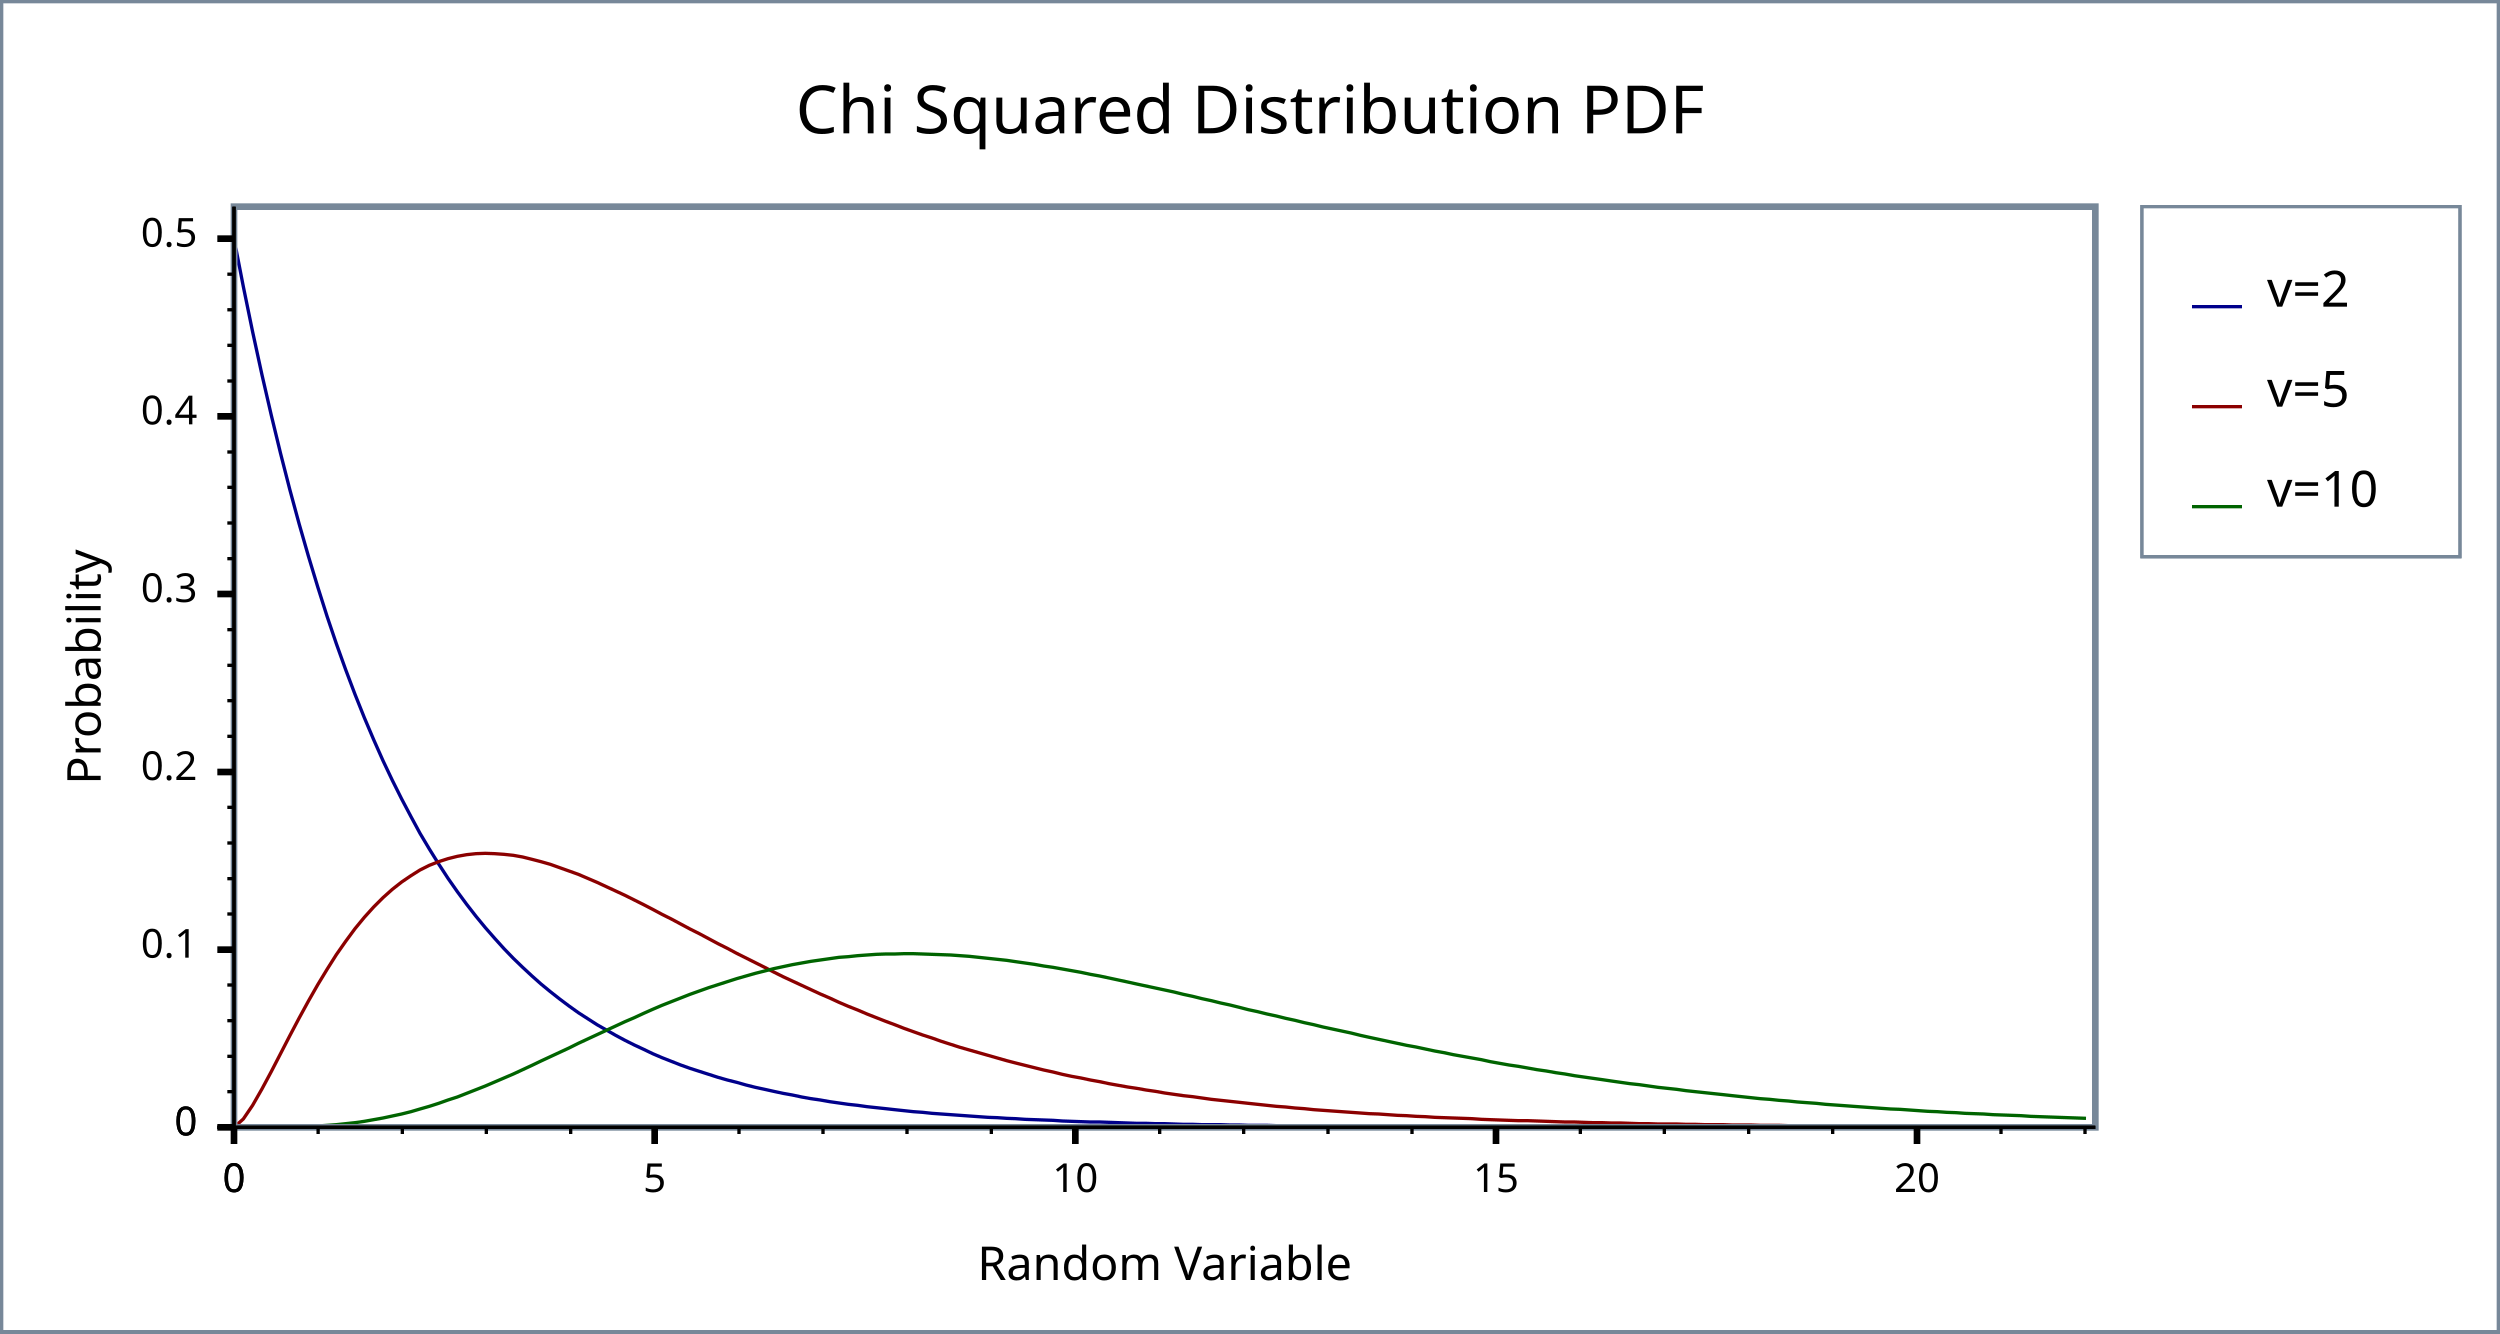
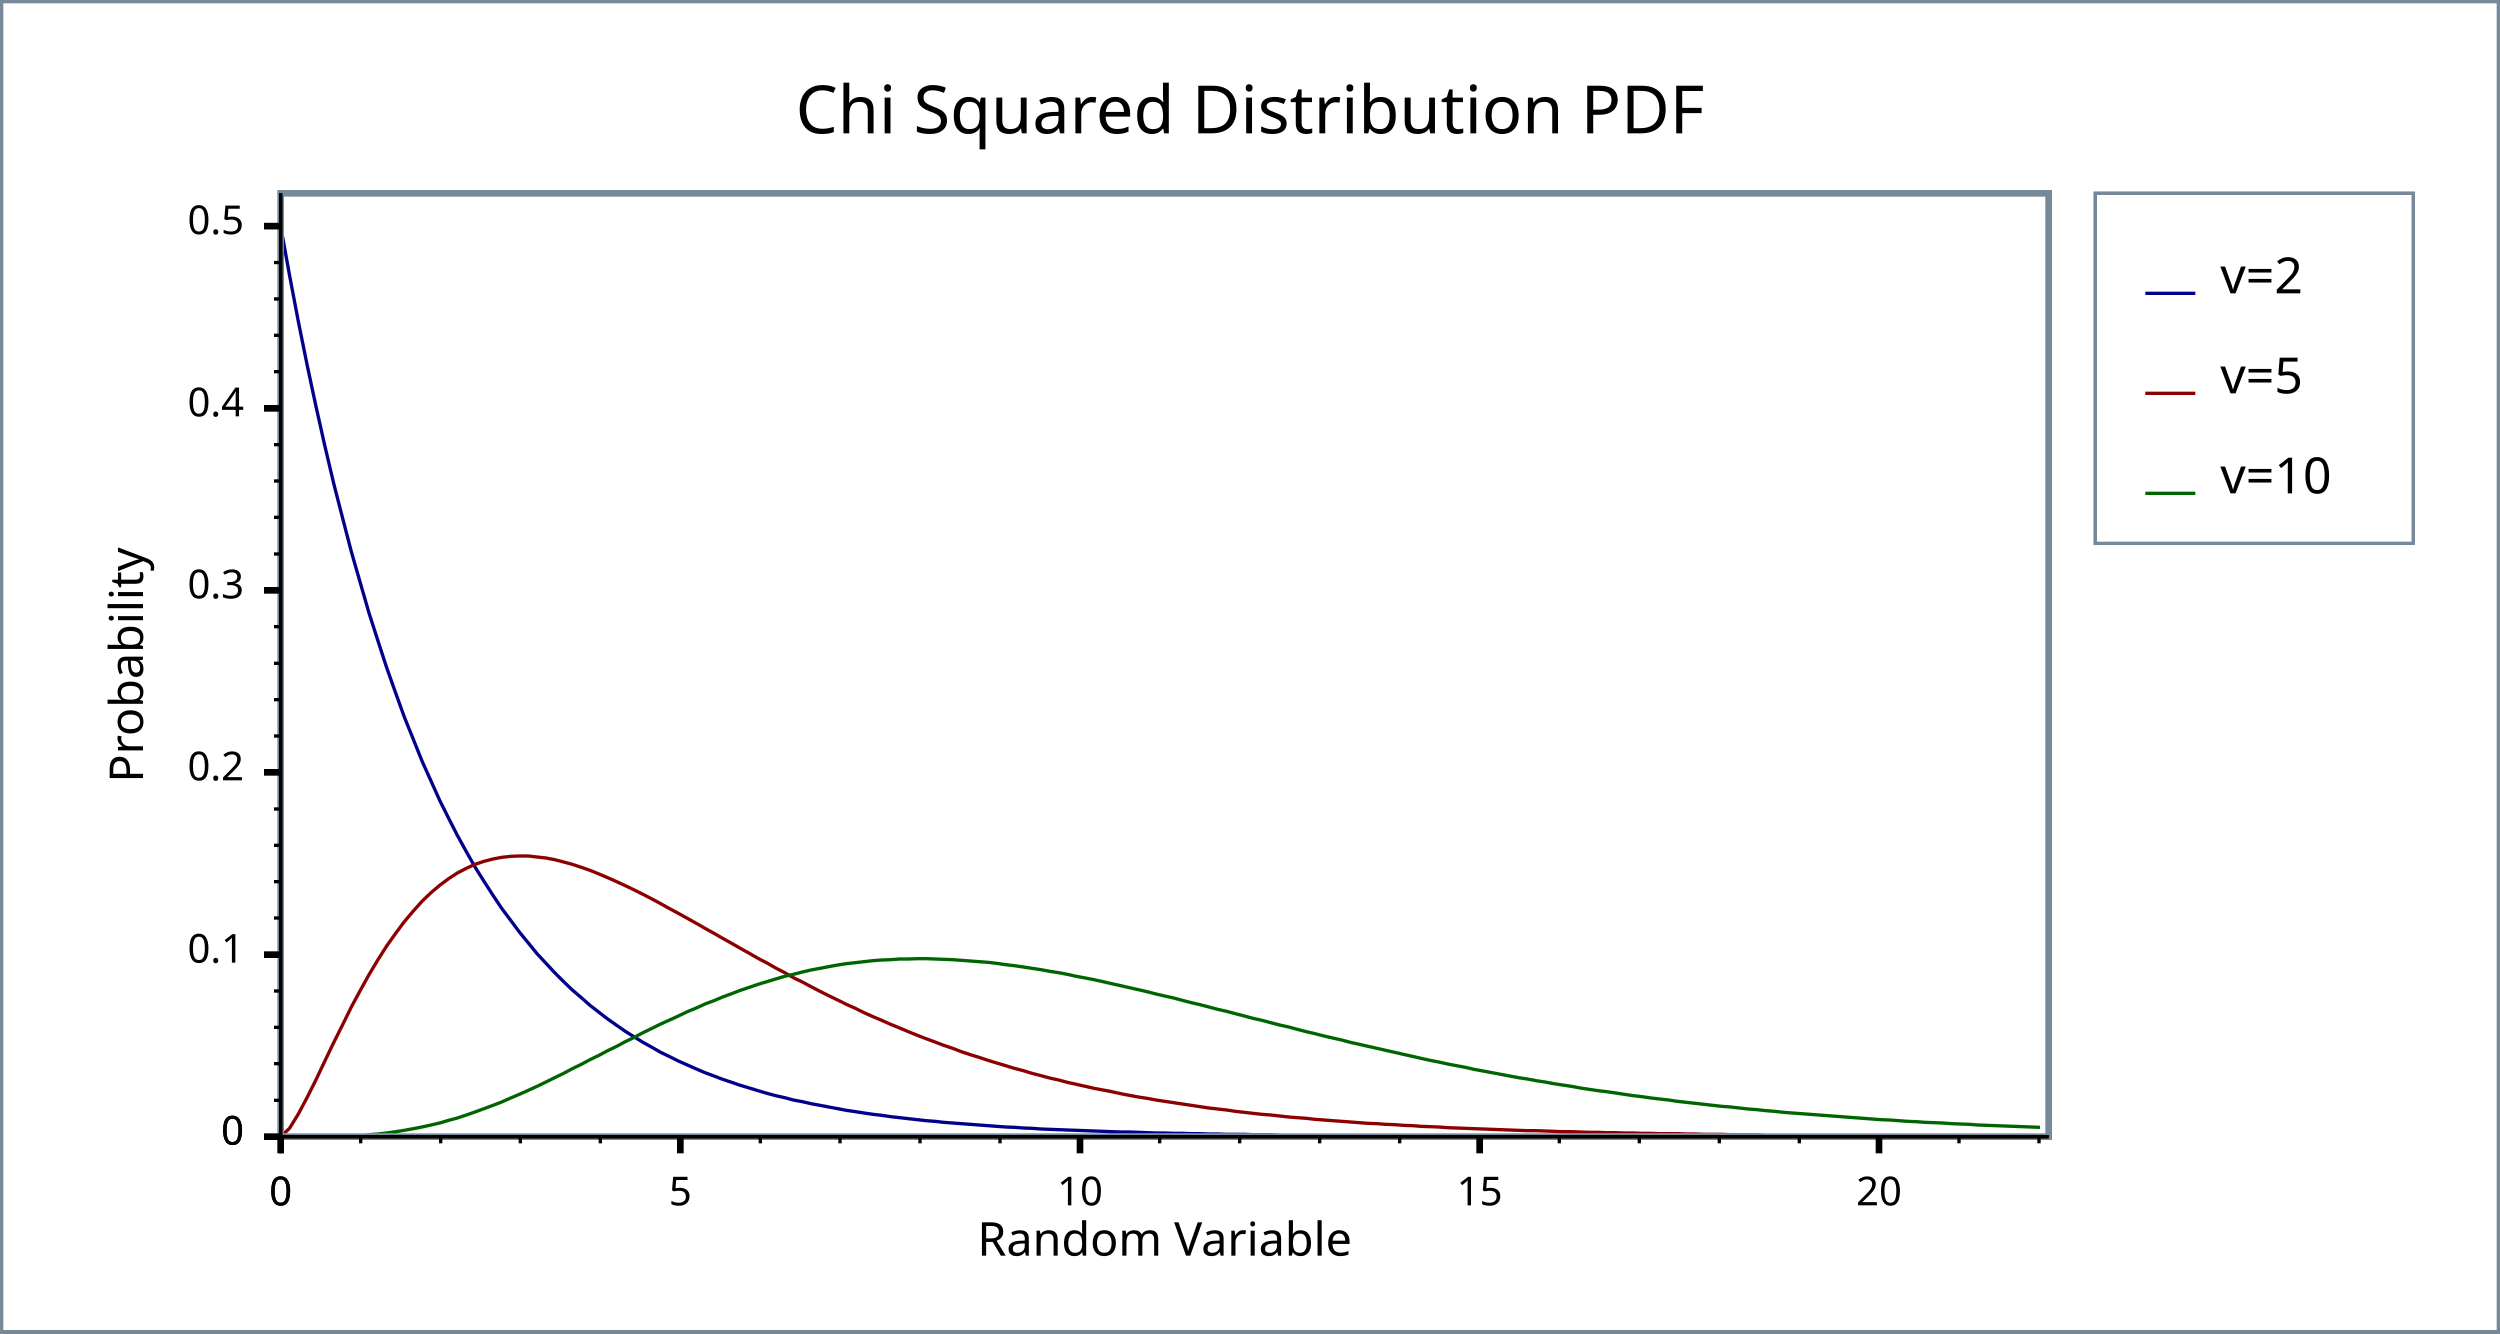
<svg xmlns="http://www.w3.org/2000/svg" width="750" height="400" version="1.1">
  <clipPath id="plot_window">
-     <rect x="71.2" y="63" width="556.4" height="274.2" />
+     <rect x="85.2" y="59" width="528.4" height="281" />
  </clipPath>
  <g id="imageBackground" stroke="rgb(119,136,153)" fill="rgb(255,255,255)" stroke-width="2">
    <rect x="0" y="0" width="750" height="400" />
  </g>
  <g id="plotBackground" stroke="rgb(119,136,153)" fill="rgb(255,255,255)" stroke-width="2">
-     <rect x="70.2" y="62" width="558.4" height="276.2" />
+     <rect x="84.2" y="58" width="530.4" height="283" />
  </g>
  <g id="yMinorGrid" stroke="rgb(200,220,255)" stroke-width="0.5" />
  <g id="yMajorGrid" stroke="rgb(200,220,255)" stroke-width="1" />
  <g id="xMinorGrid" stroke="rgb(200,220,255)" stroke-width="0.5" />
  <g id="xMajorGrid" stroke="rgb(200,220,255)" stroke-width="1" />
  <g id="yAxis" stroke="rgb(0,0,0)" stroke-width="1">
-     <line x1="70.2" y1="62" x2="70.2" y2="343.2" />
-     <line x1="70.2" y1="62" x2="70.2" y2="338.2" />
+     <line x1="84.2" y1="58" x2="84.2" y2="346" />
+     <line x1="84.2" y1="58" x2="84.2" y2="341" />
  </g>
  <g id="xAxis" stroke="rgb(0,0,0)" stroke-width="1">
-     <line x1="65.2" y1="338.2" x2="628.6" y2="338.2" />
-     <line x1="65.2" y1="338.2" x2="628.6" y2="338.2" />
+     <line x1="79.2" y1="341" x2="614.6" y2="341" />
+     <line x1="79.2" y1="341" x2="614.6" y2="341" />
  </g>
  <g id="yMinorTicks" stroke="rgb(0,0,0)" stroke-width="1">
-     <path d="M68.2,327.5 L70.2,327.5 M68.2,316.9 L70.2,316.9 M68.2,306.2 L70.2,306.2 M68.2,295.5 L70.2,295.5 M68.2,274.2 L70.2,274.2 M68.2,263.6 L70.2,263.6 M68.2,252.9 L70.2,252.9 M68.2,242.2 L70.2,242.2 M68.2,220.9 L70.2,220.9 M68.2,210.2 L70.2,210.2 M68.2,199.6 L70.2,199.6 M68.2,188.9 L70.2,188.9 M68.2,167.6 L70.2,167.6 M68.2,156.9 L70.2,156.9 M68.2,146.2 L70.2,146.2 M68.2,135.6 L70.2,135.6 M68.2,114.3 L70.2,114.3 M68.2,103.6 L70.2,103.6 M68.2,92.93 L70.2,92.93 M68.2,82.26 L70.2,82.26 M68.2,338.2 L70.2,338.2 " fill="none" />
+     <path d="M82.2,330.1 L84.2,330.1 M82.2,319.1 L84.2,319.1 M82.2,308.2 L84.2,308.2 M82.2,297.3 L84.2,297.3 M82.2,275.4 L84.2,275.4 M82.2,264.5 L84.2,264.5 M82.2,253.6 L84.2,253.6 M82.2,242.7 L84.2,242.7 M82.2,220.8 L84.2,220.8 M82.2,209.9 L84.2,209.9 M82.2,199 L84.2,199 M82.2,188 L84.2,188 M82.2,166.2 L84.2,166.2 M82.2,155.2 L84.2,155.2 M82.2,144.3 L84.2,144.3 M82.2,133.4 L84.2,133.4 M82.2,111.5 L84.2,111.5 M82.2,100.6 L84.2,100.6 M82.2,89.69 L84.2,89.69 M82.2,78.76 L84.2,78.76 M82.2,341 L84.2,341 " fill="none" />
  </g>
  <g id="xMinorTicks" stroke="rgb(0,0,0)" stroke-width="1">
-     <path d="M95.44,338.2 L95.44,340.2 M120.7,338.2 L120.7,340.2 M145.9,338.2 L145.9,340.2 M171.2,338.2 L171.2,340.2 M221.7,338.2 L221.7,340.2 M246.9,338.2 L246.9,340.2 M272.1,338.2 L272.1,340.2 M297.4,338.2 L297.4,340.2 M347.9,338.2 L347.9,340.2 M373.1,338.2 L373.1,340.2 M398.4,338.2 L398.4,340.2 M423.6,338.2 L423.6,340.2 M474.1,338.2 L474.1,340.2 M499.3,338.2 L499.3,340.2 M524.6,338.2 L524.6,340.2 M549.8,338.2 L549.8,340.2 M600.3,338.2 L600.3,340.2 M625.5,338.2 L625.5,340.2 " fill="none" />
+     <path d="M108.2,341 L108.2,343 M132.2,341 L132.2,343 M156.1,341 L156.1,343 M180.1,341 L180.1,343 M228.1,341 L228.1,343 M252,341 L252,343 M276,341 L276,343 M300,341 L300,343 M347.9,341 L347.9,343 M371.9,341 L371.9,343 M395.9,341 L395.9,343 M419.9,341 L419.9,343 M467.8,341 L467.8,343 M491.8,341 L491.8,343 M515.8,341 L515.8,343 M539.8,341 L539.8,343 M587.7,341 L587.7,343 M611.7,341 L611.7,343 " fill="none" />
  </g>
  <g id="yMajorTicks" stroke="rgb(0,0,0)" stroke-width="2">
-     <path d="M65.2,338.2 L70.2,338.2 M65.2,284.9 L70.2,284.9 M65.2,231.6 L70.2,231.6 M65.2,178.2 L70.2,178.2 M65.2,124.9 L70.2,124.9 M65.2,71.6 L70.2,71.6 M65.2,338.2 L70.2,338.2 " fill="none" />
+     <path d="M79.2,341 L84.2,341 M79.2,286.4 L84.2,286.4 M79.2,231.7 L84.2,231.7 M79.2,177.1 L84.2,177.1 M79.2,122.5 L84.2,122.5 M79.2,67.84 L84.2,67.84 M79.2,341 L84.2,341 " fill="none" />
  </g>
  <g id="xMajorTicks" stroke="rgb(0,0,0)" stroke-width="2">
-     <path d="M70.2,338.2 L70.2,343.2 M196.4,338.2 L196.4,343.2 M322.6,338.2 L322.6,343.2 M448.8,338.2 L448.8,343.2 M575.1,338.2 L575.1,343.2 M70.2,338.2 L70.2,343.2 " fill="none" />
+     <path d="M84.2,341 L84.2,346 M204.1,341 L204.1,346 M324,341 L324,346 M443.9,341 L443.9,346 M563.7,341 L563.7,346 M84.2,341 L84.2,346 " fill="none" />
  </g>
-   <g id="plotLabels">
-     <text x="70.2" y="357.6" text-anchor="middle" font-size="12" font-family="Verdana">0</text>
-     <text x="196.4" y="357.6" text-anchor="middle" font-size="12" font-family="Verdana">5</text>
-     <text x="322.6" y="357.6" text-anchor="middle" font-size="12" font-family="Verdana">10</text>
-     <text x="448.8" y="357.6" text-anchor="middle" font-size="12" font-family="Verdana">15</text>
-     <text x="575.1" y="357.6" text-anchor="middle" font-size="12" font-family="Verdana">20</text>
-     <text x="70.2" y="357.6" text-anchor="middle" font-size="12" font-family="Verdana">0</text>
-     <text x="59.2" y="340.6" text-anchor="end" font-size="12" font-family="Verdana">0</text>
-     <text x="59.2" y="287.3" text-anchor="end" font-size="12" font-family="Verdana">0.1</text>
-     <text x="59.2" y="234" text-anchor="end" font-size="12" font-family="Verdana">0.2</text>
-     <text x="59.2" y="180.6" text-anchor="end" font-size="12" font-family="Verdana">0.3</text>
-     <text x="59.2" y="127.3" text-anchor="end" font-size="12" font-family="Verdana">0.4</text>
-     <text x="59.2" y="74" text-anchor="end" font-size="12" font-family="Verdana">0.5</text>
-     <text x="59.2" y="340.6" text-anchor="end" font-size="12" font-family="Verdana">0</text>
+   <g id="xTicksValues">
+     <text x="84.2" y="361.6" text-anchor="middle" font-size="12" font-family="Verdana">0</text>
+     <text x="204.1" y="361.6" text-anchor="middle" font-size="12" font-family="Verdana">5</text>
+     <text x="324" y="361.6" text-anchor="middle" font-size="12" font-family="Verdana">10</text>
+     <text x="443.9" y="361.6" text-anchor="middle" font-size="12" font-family="Verdana">15</text>
+     <text x="563.7" y="361.6" text-anchor="middle" font-size="12" font-family="Verdana">20</text>
+     <text x="84.2" y="361.6" text-anchor="middle" font-size="12" font-family="Verdana">0</text>
+   </g>
+   <g id="yTicksValues">
+     <text x="73.2" y="343.4" text-anchor="end" font-size="12" font-family="Verdana">0</text>
+     <text x="73.2" y="288.8" text-anchor="end" font-size="12" font-family="Verdana">0.1</text>
+     <text x="73.2" y="234.1" text-anchor="end" font-size="12" font-family="Verdana">0.2</text>
+     <text x="73.2" y="179.5" text-anchor="end" font-size="12" font-family="Verdana">0.3</text>
+     <text x="73.2" y="124.9" text-anchor="end" font-size="12" font-family="Verdana">0.4</text>
+     <text x="73.2" y="70.24" text-anchor="end" font-size="12" font-family="Verdana">0.5</text>
+     <text x="73.2" y="343.4" text-anchor="end" font-size="12" font-family="Verdana">0</text>
  </g>
  <g id="yLabel">
-     <text x="30.2" y="200.1" text-anchor="middle" transform="rotate(-90 30.2 200.1 )" font-size="14" font-family="Verdana">Probability</text>
+     <text x="42.9" y="199.5" text-anchor="middle" transform="rotate(-90 42.9 199.5 )" font-size="14" font-family="Verdana">Probability</text>
  </g>
  <g id="xLabel">
-     <text x="349.4" y="384" text-anchor="middle" font-size="14" font-family="Verdana">Random Variable</text>
+     <text x="349.4" y="376.7" text-anchor="middle" font-size="14" font-family="Verdana">Random Variable</text>
  </g>
  <g id="plotLines" stroke-width="2">
    <g clip-path="url(#plot_window)" stroke="rgb(0,0,139)" stroke-width="1">
-       <path d="M70.2,71.6 L72.99,85.94 L75.78,99.52 L78.58,112.4 L81.37,124.5 L84.16,136 L86.95,146.9 L89.75,157.2 L92.54,166.9 L95.33,176.1 L98.12,184.9 L100.9,193.1 L103.7,200.9 L106.5,208.3 L109.3,215.3 L112.1,221.9 L114.9,228.2 L117.7,234.1 L120.5,239.7 L123.3,245 L126,250 L128.8,254.7 L131.6,259.2 L134.4,263.5 L137.2,267.5 L140,271.3 L142.8,274.9 L145.6,278.3 L148.4,281.5 L151.2,284.6 L154,287.5 L156.8,290.2 L159.6,292.8 L162.3,295.2 L165.1,297.5 L167.9,299.7 L170.7,301.8 L173.5,303.8 L176.3,305.6 L179.1,307.4 L181.9,309 L184.7,310.6 L187.5,312.1 L190.3,313.5 L193.1,314.8 L195.8,316.1 L198.6,317.3 L201.4,318.4 L204.2,319.5 L207,320.5 L209.8,321.4 L212.6,322.3 L215.4,323.2 L218.2,324 L221,324.7 L223.8,325.5 L226.6,326.2 L229.4,326.8 L232.1,327.4 L234.9,328 L237.7,328.5 L240.5,329.1 L243.3,329.6 L246.1,330 L248.9,330.5 L251.7,330.9 L254.5,331.3 L257.3,331.6 L260.1,332 L262.9,332.3 L265.7,332.6 L268.4,332.9 L271.2,333.2 L274,333.5 L276.8,333.7 L279.6,334 L282.4,334.2 L285.2,334.4 L288,334.6 L290.8,334.8 L293.6,335 L296.4,335.2 L299.2,335.3 L302,335.5 L304.7,335.6 L307.5,335.8 L310.3,335.9 L313.1,336 L315.9,336.1 L318.7,336.3 L321.5,336.4 L324.3,336.5 L327.1,336.6 L329.9,336.6 L332.7,336.7 L335.5,336.8 L338.3,336.9 L341,337 L343.8,337 L346.6,337.1 L349.4,337.1 L352.2,337.2 L355,337.3 L357.8,337.3 L360.6,337.4 L363.4,337.4 L366.2,337.4 L369,337.5 L371.8,337.5 L374.5,337.6 L377.3,337.6 L380.1,337.6 L382.9,337.7 L385.7,337.7 L388.5,337.7 L391.3,337.7 L394.1,337.8 L396.9,337.8 L399.7,337.8 L402.5,337.8 L405.3,337.9 L408.1,337.9 L410.8,337.9 L413.6,337.9 L416.4,337.9 L419.2,337.9 L422,337.9 L424.8,338 L427.6,338 L430.4,338 L433.2,338 L436,338 L438.8,338 L441.6,338 L444.4,338 L447.1,338 L449.9,338.1 L452.7,338.1 L455.5,338.1 L458.3,338.1 L461.1,338.1 L463.9,338.1 L466.7,338.1 L469.5,338.1 L472.3,338.1 L475.1,338.1 L477.9,338.1 L480.7,338.1 L483.4,338.1 L486.2,338.1 L489,338.1 L491.8,338.1 L494.6,338.1 L497.4,338.1 L500.2,338.1 L503,338.1 L505.8,338.2 L508.6,338.2 L511.4,338.2 L514.2,338.2 L517,338.2 L519.7,338.2 L522.5,338.2 L525.3,338.2 L528.1,338.2 L530.9,338.2 L533.7,338.2 L536.5,338.2 L539.3,338.2 L542.1,338.2 L544.9,338.2 L547.7,338.2 L550.5,338.2 L553.3,338.2 L556,338.2 L558.8,338.2 L561.6,338.2 L564.4,338.2 L567.2,338.2 L570,338.2 L572.8,338.2 L575.6,338.2 L578.4,338.2 L581.2,338.2 L584,338.2 L586.8,338.2 L589.5,338.2 L592.3,338.2 L595.1,338.2 L597.9,338.2 L600.7,338.2 L603.5,338.2 L606.3,338.2 L609.1,338.2 L611.9,338.2 L614.7,338.2 L617.5,338.2 L620.3,338.2 L623.1,338.2 L625.8,338.2 " fill="none" />
+       <path d="M84.2,67.84 L86.85,82.53 L89.5,96.44 L92.16,109.6 L94.81,122 L97.46,133.8 L100.1,145 L102.8,155.5 L105.4,165.5 L108.1,174.9 L110.7,183.9 L113.4,192.3 L116,200.3 L118.7,207.9 L121.3,215.1 L124,221.8 L126.6,228.3 L129.3,234.3 L131.9,240.1 L134.6,245.5 L137.2,250.6 L139.9,255.5 L142.5,260.1 L145.2,264.4 L147.9,268.6 L150.5,272.5 L153.2,276.1 L155.8,279.6 L158.5,282.9 L161.1,286.1 L163.8,289 L166.4,291.8 L169.1,294.5 L171.7,297 L174.4,299.3 L177,301.6 L179.7,303.7 L182.3,305.7 L185,307.6 L187.6,309.4 L190.3,311.1 L192.9,312.7 L195.6,314.2 L198.2,315.7 L200.9,317 L203.5,318.3 L206.2,319.5 L208.9,320.7 L211.5,321.8 L214.2,322.8 L216.8,323.8 L219.5,324.7 L222.1,325.6 L224.8,326.4 L227.4,327.2 L230.1,328 L232.7,328.7 L235.4,329.3 L238,330 L240.7,330.5 L243.3,331.1 L246,331.6 L248.6,332.1 L251.3,332.6 L253.9,333.1 L256.6,333.5 L259.2,333.9 L261.9,334.3 L264.5,334.6 L267.2,335 L269.9,335.3 L272.5,335.6 L275.2,335.9 L277.8,336.2 L280.5,336.4 L283.1,336.7 L285.8,336.9 L288.4,337.1 L291.1,337.3 L293.7,337.5 L296.4,337.7 L299,337.9 L301.7,338.1 L304.3,338.2 L307,338.4 L309.6,338.5 L312.3,338.7 L314.9,338.8 L317.6,338.9 L320.2,339 L322.9,339.1 L325.6,339.2 L328.2,339.3 L330.9,339.4 L333.5,339.5 L336.2,339.6 L338.8,339.6 L341.5,339.7 L344.1,339.8 L346.8,339.9 L349.4,339.9 L352.1,340 L354.7,340 L357.4,340.1 L360,340.1 L362.7,340.2 L365.3,340.2 L368,340.3 L370.6,340.3 L373.3,340.3 L375.9,340.4 L378.6,340.4 L381.2,340.4 L383.9,340.5 L386.6,340.5 L389.2,340.5 L391.9,340.6 L394.5,340.6 L397.2,340.6 L399.8,340.6 L402.5,340.6 L405.1,340.7 L407.8,340.7 L410.4,340.7 L413.1,340.7 L415.7,340.7 L418.4,340.7 L421,340.8 L423.7,340.8 L426.3,340.8 L429,340.8 L431.6,340.8 L434.3,340.8 L436.9,340.8 L439.6,340.8 L442.2,340.8 L444.9,340.9 L447.6,340.9 L450.2,340.9 L452.9,340.9 L455.5,340.9 L458.2,340.9 L460.8,340.9 L463.5,340.9 L466.1,340.9 L468.8,340.9 L471.4,340.9 L474.1,340.9 L476.7,340.9 L479.4,340.9 L482,340.9 L484.7,340.9 L487.3,340.9 L490,340.9 L492.6,340.9 L495.3,340.9 L497.9,341 L500.6,341 L503.2,341 L505.9,341 L508.6,341 L511.2,341 L513.9,341 L516.5,341 L519.2,341 L521.8,341 L524.5,341 L527.1,341 L529.8,341 L532.4,341 L535.1,341 L537.7,341 L540.4,341 L543,341 L545.7,341 L548.3,341 L551,341 L553.6,341 L556.3,341 L558.9,341 L561.6,341 L564.2,341 L566.9,341 L569.6,341 L572.2,341 L574.9,341 L577.5,341 L580.2,341 L582.8,341 L585.5,341 L588.1,341 L590.8,341 L593.4,341 L596.1,341 L598.7,341 L601.4,341 L604,341 L606.7,341 L609.3,341 L612,341 " fill="none" />
    </g>
    <g clip-path="url(#plot_window)" stroke="rgb(139,0,0)" stroke-width="1">
-       <path d="M70.2,338.2 L72.99,335.7 L75.78,331.6 L78.58,326.7 L81.37,321.5 L84.16,316.1 L86.95,310.7 L89.75,305.4 L92.54,300.3 L95.33,295.4 L98.12,290.8 L100.9,286.4 L103.7,282.4 L106.5,278.6 L109.3,275.2 L112.1,272.1 L114.9,269.3 L117.7,266.8 L120.5,264.6 L123.3,262.7 L126,261 L128.8,259.6 L131.6,258.5 L134.4,257.6 L137.2,256.9 L140,256.4 L142.8,256.1 L145.6,256 L148.4,256.1 L151.2,256.3 L154,256.6 L156.8,257.1 L159.6,257.8 L162.3,258.5 L165.1,259.3 L167.9,260.3 L170.7,261.3 L173.5,262.3 L176.3,263.5 L179.1,264.7 L181.9,266 L184.7,267.3 L187.5,268.6 L190.3,270 L193.1,271.4 L195.8,272.8 L198.6,274.3 L201.4,275.7 L204.2,277.2 L207,278.7 L209.8,280.1 L212.6,281.6 L215.4,283.1 L218.2,284.5 L221,286 L223.8,287.4 L226.6,288.8 L229.4,290.2 L232.1,291.6 L234.9,293 L237.7,294.3 L240.5,295.6 L243.3,296.9 L246.1,298.2 L248.9,299.4 L251.7,300.7 L254.5,301.9 L257.3,303 L260.1,304.2 L262.9,305.3 L265.7,306.4 L268.4,307.4 L271.2,308.5 L274,309.5 L276.8,310.5 L279.6,311.4 L282.4,312.4 L285.2,313.3 L288,314.2 L290.8,315 L293.6,315.8 L296.4,316.6 L299.2,317.4 L302,318.2 L304.7,318.9 L307.5,319.6 L310.3,320.3 L313.1,321 L315.9,321.6 L318.7,322.3 L321.5,322.9 L324.3,323.4 L327.1,324 L329.9,324.5 L332.7,325.1 L335.5,325.6 L338.3,326.1 L341,326.5 L343.8,327 L346.6,327.4 L349.4,327.9 L352.2,328.3 L355,328.7 L357.8,329 L360.6,329.4 L363.4,329.8 L366.2,330.1 L369,330.4 L371.8,330.7 L374.5,331 L377.3,331.3 L380.1,331.6 L382.9,331.9 L385.7,332.1 L388.5,332.4 L391.3,332.6 L394.1,332.9 L396.9,333.1 L399.7,333.3 L402.5,333.5 L405.3,333.7 L408.1,333.9 L410.8,334.1 L413.6,334.2 L416.4,334.4 L419.2,334.6 L422,334.7 L424.8,334.9 L427.6,335 L430.4,335.2 L433.2,335.3 L436,335.4 L438.8,335.5 L441.6,335.6 L444.4,335.8 L447.1,335.9 L449.9,336 L452.7,336.1 L455.5,336.2 L458.3,336.2 L461.1,336.3 L463.9,336.4 L466.7,336.5 L469.5,336.6 L472.3,336.6 L475.1,336.7 L477.9,336.8 L480.7,336.8 L483.4,336.9 L486.2,336.9 L489,337 L491.8,337.1 L494.6,337.1 L497.4,337.2 L500.2,337.2 L503,337.2 L505.8,337.3 L508.6,337.3 L511.4,337.4 L514.2,337.4 L517,337.4 L519.7,337.5 L522.5,337.5 L525.3,337.5 L528.1,337.6 L530.9,337.6 L533.7,337.6 L536.5,337.7 L539.3,337.7 L542.1,337.7 L544.9,337.7 L547.7,337.7 L550.5,337.8 L553.3,337.8 L556,337.8 L558.8,337.8 L561.6,337.8 L564.4,337.9 L567.2,337.9 L570,337.9 L572.8,337.9 L575.6,337.9 L578.4,337.9 L581.2,337.9 L584,338 L586.8,338 L589.5,338 L592.3,338 L595.1,338 L597.9,338 L600.7,338 L603.5,338 L606.3,338 L609.1,338 L611.9,338 L614.7,338.1 L617.5,338.1 L620.3,338.1 L623.1,338.1 L625.8,338.1 " fill="none" />
+       <path d="M84.2,341 L86.85,338.5 L89.5,334.2 L92.16,329.2 L94.81,323.9 L97.46,318.3 L100.1,312.8 L102.8,307.4 L105.4,302.1 L108.1,297.1 L110.7,292.4 L113.4,287.9 L116,283.8 L118.7,280 L121.3,276.5 L124,273.3 L126.6,270.4 L129.3,267.8 L131.9,265.6 L134.6,263.6 L137.2,261.9 L139.9,260.5 L142.5,259.3 L145.2,258.4 L147.9,257.7 L150.5,257.2 L153.2,256.9 L155.8,256.8 L158.5,256.8 L161.1,257.1 L163.8,257.4 L166.4,257.9 L169.1,258.6 L171.7,259.3 L174.4,260.2 L177,261.1 L179.7,262.2 L182.3,263.3 L185,264.5 L187.6,265.7 L190.3,267 L192.9,268.3 L195.6,269.7 L198.2,271.1 L200.9,272.6 L203.5,274 L206.2,275.5 L208.9,277 L211.5,278.5 L214.2,280 L216.8,281.5 L219.5,283 L222.1,284.5 L224.8,286 L227.4,287.5 L230.1,288.9 L232.7,290.4 L235.4,291.8 L238,293.3 L240.7,294.6 L243.3,296 L246,297.4 L248.6,298.7 L251.3,300 L253.9,301.3 L256.6,302.5 L259.2,303.8 L261.9,305 L264.5,306.1 L267.2,307.3 L269.9,308.4 L272.5,309.5 L275.2,310.6 L277.8,311.6 L280.5,312.6 L283.1,313.6 L285.8,314.5 L288.4,315.5 L291.1,316.4 L293.7,317.2 L296.4,318.1 L299,318.9 L301.7,319.7 L304.3,320.5 L307,321.2 L309.6,322 L312.3,322.7 L314.9,323.4 L317.6,324 L320.2,324.7 L322.9,325.3 L325.6,325.9 L328.2,326.5 L330.9,327 L333.5,327.5 L336.2,328.1 L338.8,328.6 L341.5,329.1 L344.1,329.5 L346.8,330 L349.4,330.4 L352.1,330.8 L354.7,331.2 L357.4,331.6 L360,332 L362.7,332.4 L365.3,332.7 L368,333 L370.6,333.4 L373.3,333.7 L375.9,334 L378.6,334.3 L381.2,334.5 L383.9,334.8 L386.6,335.1 L389.2,335.3 L391.9,335.5 L394.5,335.8 L397.2,336 L399.8,336.2 L402.5,336.4 L405.1,336.6 L407.8,336.8 L410.4,337 L413.1,337.1 L415.7,337.3 L418.4,337.4 L421,337.6 L423.7,337.7 L426.3,337.9 L429,338 L431.6,338.1 L434.3,338.3 L436.9,338.4 L439.6,338.5 L442.2,338.6 L444.9,338.7 L447.6,338.8 L450.2,338.9 L452.9,339 L455.5,339.1 L458.2,339.2 L460.8,339.2 L463.5,339.3 L466.1,339.4 L468.8,339.5 L471.4,339.5 L474.1,339.6 L476.7,339.7 L479.4,339.7 L482,339.8 L484.7,339.8 L487.3,339.9 L490,339.9 L492.6,340 L495.3,340 L497.9,340.1 L500.6,340.1 L503.2,340.1 L505.9,340.2 L508.6,340.2 L511.2,340.3 L513.9,340.3 L516.5,340.3 L519.2,340.4 L521.8,340.4 L524.5,340.4 L527.1,340.4 L529.8,340.5 L532.4,340.5 L535.1,340.5 L537.7,340.5 L540.4,340.6 L543,340.6 L545.7,340.6 L548.3,340.6 L551,340.6 L553.6,340.6 L556.3,340.7 L558.9,340.7 L561.6,340.7 L564.2,340.7 L566.9,340.7 L569.6,340.7 L572.2,340.7 L574.9,340.8 L577.5,340.8 L580.2,340.8 L582.8,340.8 L585.5,340.8 L588.1,340.8 L590.8,340.8 L593.4,340.8 L596.1,340.8 L598.7,340.8 L601.4,340.8 L604,340.9 L606.7,340.9 L609.3,340.9 L612,340.9 " fill="none" />
    </g>
    <g clip-path="url(#plot_window)" stroke="rgb(0,100,0)" stroke-width="1">
-       <path d="M70.2,338.2 L72.99,338.2 L75.78,338.2 L78.58,338.2 L81.37,338.2 L84.16,338.2 L86.95,338.1 L89.75,338 L92.54,337.9 L95.33,337.8 L98.12,337.6 L100.9,337.4 L103.7,337.1 L106.5,336.8 L109.3,336.4 L112.1,335.9 L114.9,335.4 L117.7,334.8 L120.5,334.2 L123.3,333.5 L126,332.7 L128.8,331.9 L131.6,331 L134.4,330 L137.2,329.1 L140,328 L142.8,326.9 L145.6,325.8 L148.4,324.6 L151.2,323.4 L154,322.2 L156.8,320.9 L159.6,319.6 L162.3,318.3 L165.1,317 L167.9,315.7 L170.7,314.4 L173.5,313 L176.3,311.7 L179.1,310.4 L181.9,309.1 L184.7,307.8 L187.5,306.5 L190.3,305.3 L193.1,304 L195.8,302.8 L198.6,301.6 L201.4,300.5 L204.2,299.4 L207,298.3 L209.8,297.3 L212.6,296.3 L215.4,295.4 L218.2,294.5 L221,293.6 L223.8,292.8 L226.6,292 L229.4,291.3 L232.1,290.6 L234.9,290 L237.7,289.4 L240.5,288.9 L243.3,288.4 L246.1,288 L248.9,287.6 L251.7,287.2 L254.5,287 L257.3,286.7 L260.1,286.5 L262.9,286.3 L265.7,286.2 L268.4,286.2 L271.2,286.1 L274,286.1 L276.8,286.2 L279.6,286.3 L282.4,286.4 L285.2,286.5 L288,286.7 L290.8,286.9 L293.6,287.2 L296.4,287.5 L299.2,287.8 L302,288.1 L304.7,288.5 L307.5,288.9 L310.3,289.3 L313.1,289.8 L315.9,290.2 L318.7,290.7 L321.5,291.2 L324.3,291.7 L327.1,292.3 L329.9,292.8 L332.7,293.4 L335.5,294 L338.3,294.6 L341,295.2 L343.8,295.8 L346.6,296.4 L349.4,297 L352.2,297.6 L355,298.3 L357.8,298.9 L360.6,299.6 L363.4,300.2 L366.2,300.9 L369,301.5 L371.8,302.2 L374.5,302.9 L377.3,303.5 L380.1,304.2 L382.9,304.8 L385.7,305.5 L388.5,306.1 L391.3,306.8 L394.1,307.4 L396.9,308.1 L399.7,308.7 L402.5,309.3 L405.3,309.9 L408.1,310.6 L410.8,311.2 L413.6,311.8 L416.4,312.4 L419.2,313 L422,313.6 L424.8,314.1 L427.6,314.7 L430.4,315.3 L433.2,315.8 L436,316.4 L438.8,316.9 L441.6,317.4 L444.4,317.9 L447.1,318.5 L449.9,319 L452.7,319.5 L455.5,319.9 L458.3,320.4 L461.1,320.9 L463.9,321.3 L466.7,321.8 L469.5,322.2 L472.3,322.7 L475.1,323.1 L477.9,323.5 L480.7,323.9 L483.4,324.3 L486.2,324.7 L489,325.1 L491.8,325.4 L494.6,325.8 L497.4,326.2 L500.2,326.5 L503,326.8 L505.8,327.2 L508.6,327.5 L511.4,327.8 L514.2,328.1 L517,328.4 L519.7,328.7 L522.5,329 L525.3,329.3 L528.1,329.6 L530.9,329.8 L533.7,330.1 L536.5,330.3 L539.3,330.6 L542.1,330.8 L544.9,331 L547.7,331.3 L550.5,331.5 L553.3,331.7 L556,331.9 L558.8,332.1 L561.6,332.3 L564.4,332.5 L567.2,332.7 L570,332.8 L572.8,333 L575.6,333.2 L578.4,333.4 L581.2,333.5 L584,333.7 L586.8,333.8 L589.5,334 L592.3,334.1 L595.1,334.2 L597.9,334.4 L600.7,334.5 L603.5,334.6 L606.3,334.7 L609.1,334.9 L611.9,335 L614.7,335.1 L617.5,335.2 L620.3,335.3 L623.1,335.4 L625.8,335.5 " fill="none" />
+       <path d="M84.2,341 L86.85,341 L89.5,341 L92.16,341 L94.81,341 L97.46,340.9 L100.1,340.9 L102.8,340.8 L105.4,340.7 L108.1,340.6 L110.7,340.4 L113.4,340.2 L116,339.9 L118.7,339.5 L121.3,339.1 L124,338.6 L126.6,338.1 L129.3,337.5 L131.9,336.9 L134.6,336.1 L137.2,335.4 L139.9,334.5 L142.5,333.6 L145.2,332.6 L147.9,331.6 L150.5,330.6 L153.2,329.4 L155.8,328.3 L158.5,327.1 L161.1,325.9 L163.8,324.6 L166.4,323.3 L169.1,322 L171.7,320.6 L174.4,319.3 L177,317.9 L179.7,316.6 L182.3,315.2 L185,313.9 L187.6,312.5 L190.3,311.2 L192.9,309.8 L195.6,308.5 L198.2,307.2 L200.9,306 L203.5,304.8 L206.2,303.5 L208.9,302.4 L211.5,301.2 L214.2,300.2 L216.8,299.1 L219.5,298.1 L222.1,297.1 L224.8,296.2 L227.4,295.3 L230.1,294.5 L232.7,293.7 L235.4,292.9 L238,292.3 L240.7,291.6 L243.3,291 L246,290.5 L248.6,290 L251.3,289.5 L253.9,289.1 L256.6,288.8 L259.2,288.5 L261.9,288.2 L264.5,288 L267.2,287.9 L269.9,287.7 L272.5,287.7 L275.2,287.6 L277.8,287.6 L280.5,287.7 L283.1,287.8 L285.8,287.9 L288.4,288.1 L291.1,288.3 L293.7,288.5 L296.4,288.7 L299,289 L301.7,289.4 L304.3,289.7 L307,290.1 L309.6,290.5 L312.3,290.9 L314.9,291.4 L317.6,291.8 L320.2,292.3 L322.9,292.9 L325.6,293.4 L328.2,293.9 L330.9,294.5 L333.5,295.1 L336.2,295.7 L338.8,296.3 L341.5,296.9 L344.1,297.5 L346.8,298.2 L349.4,298.8 L352.1,299.4 L354.7,300.1 L357.4,300.8 L360,301.4 L362.7,302.1 L365.3,302.8 L368,303.4 L370.6,304.1 L373.3,304.8 L375.9,305.5 L378.6,306.1 L381.2,306.8 L383.9,307.5 L386.6,308.1 L389.2,308.8 L391.9,309.5 L394.5,310.1 L397.2,310.8 L399.8,311.4 L402.5,312 L405.1,312.7 L407.8,313.3 L410.4,313.9 L413.1,314.5 L415.7,315.1 L418.4,315.7 L421,316.3 L423.7,316.9 L426.3,317.5 L429,318.1 L431.6,318.6 L434.3,319.2 L436.9,319.7 L439.6,320.2 L442.2,320.8 L444.9,321.3 L447.6,321.8 L450.2,322.3 L452.9,322.8 L455.5,323.3 L458.2,323.7 L460.8,324.2 L463.5,324.6 L466.1,325.1 L468.8,325.5 L471.4,325.9 L474.1,326.4 L476.7,326.8 L479.4,327.2 L482,327.5 L484.7,327.9 L487.3,328.3 L490,328.7 L492.6,329 L495.3,329.4 L497.9,329.7 L500.6,330 L503.2,330.4 L505.9,330.7 L508.6,331 L511.2,331.3 L513.9,331.6 L516.5,331.9 L519.2,332.1 L521.8,332.4 L524.5,332.7 L527.1,332.9 L529.8,333.2 L532.4,333.4 L535.1,333.7 L537.7,333.9 L540.4,334.1 L543,334.3 L545.7,334.5 L548.3,334.7 L551,334.9 L553.6,335.1 L556.3,335.3 L558.9,335.5 L561.6,335.7 L564.2,335.9 L566.9,336 L569.6,336.2 L572.2,336.4 L574.9,336.5 L577.5,336.7 L580.2,336.8 L582.8,336.9 L585.5,337.1 L588.1,337.2 L590.8,337.3 L593.4,337.5 L596.1,337.6 L598.7,337.7 L601.4,337.8 L604,337.9 L606.7,338 L609.3,338.1 L612,338.2 " fill="none" />
    </g>
  </g>
  <g id="plotPoints" clip-path="url(#plot_window)" />
  <g id="legendBackground" stroke="rgb(119,136,153)" fill="rgb(255,255,255)" stroke-width="1">
-     <rect x="642.6" y="62" width="95.36" height="105" />
-     <rect x="642.6" y="62" width="95.36" height="105" />
+     <rect x="628.6" y="58" width="95.36" height="105" />
+     <rect x="628.6" y="58" width="95.36" height="105" />
  </g>
  <g id="legendPoints">
    <g stroke="rgb(0,0,139)" fill="rgb(255,255,255)" stroke-width="1">
-       <line x1="657.6" y1="92" x2="672.6" y2="92" />
+       <line x1="643.6" y1="88" x2="658.6" y2="88" />
    </g>
    <g stroke="rgb(139,0,0)" fill="rgb(255,255,255)" stroke-width="1">
-       <line x1="657.6" y1="122" x2="672.6" y2="122" />
+       <line x1="643.6" y1="118" x2="658.6" y2="118" />
    </g>
    <g stroke="rgb(0,100,0)" fill="rgb(255,255,255)" stroke-width="1">
-       <line x1="657.6" y1="152" x2="672.6" y2="152" />
+       <line x1="643.6" y1="148" x2="658.6" y2="148" />
    </g>
  </g>
  <g id="legendText">
-     <text x="680.1" y="92" font-size="15" font-family="Verdana">v=2</text>
-     <text x="680.1" y="122" font-size="15" font-family="Verdana">v=5</text>
-     <text x="680.1" y="152" font-size="15" font-family="Verdana">v=10</text>
+     <text x="666.1" y="88" font-size="15" font-family="Verdana">v=2</text>
+     <text x="666.1" y="118" font-size="15" font-family="Verdana">v=5</text>
+     <text x="666.1" y="148" font-size="15" font-family="Verdana">v=10</text>
  </g>
  <g id="title">
    <text x="375" y="40" text-anchor="middle" font-size="20" font-family="Verdana">Chi Squared Distribution PDF</text>
  </g>
  <g id="plotXValues" />
  <g id="plotYValues" />
</svg>
